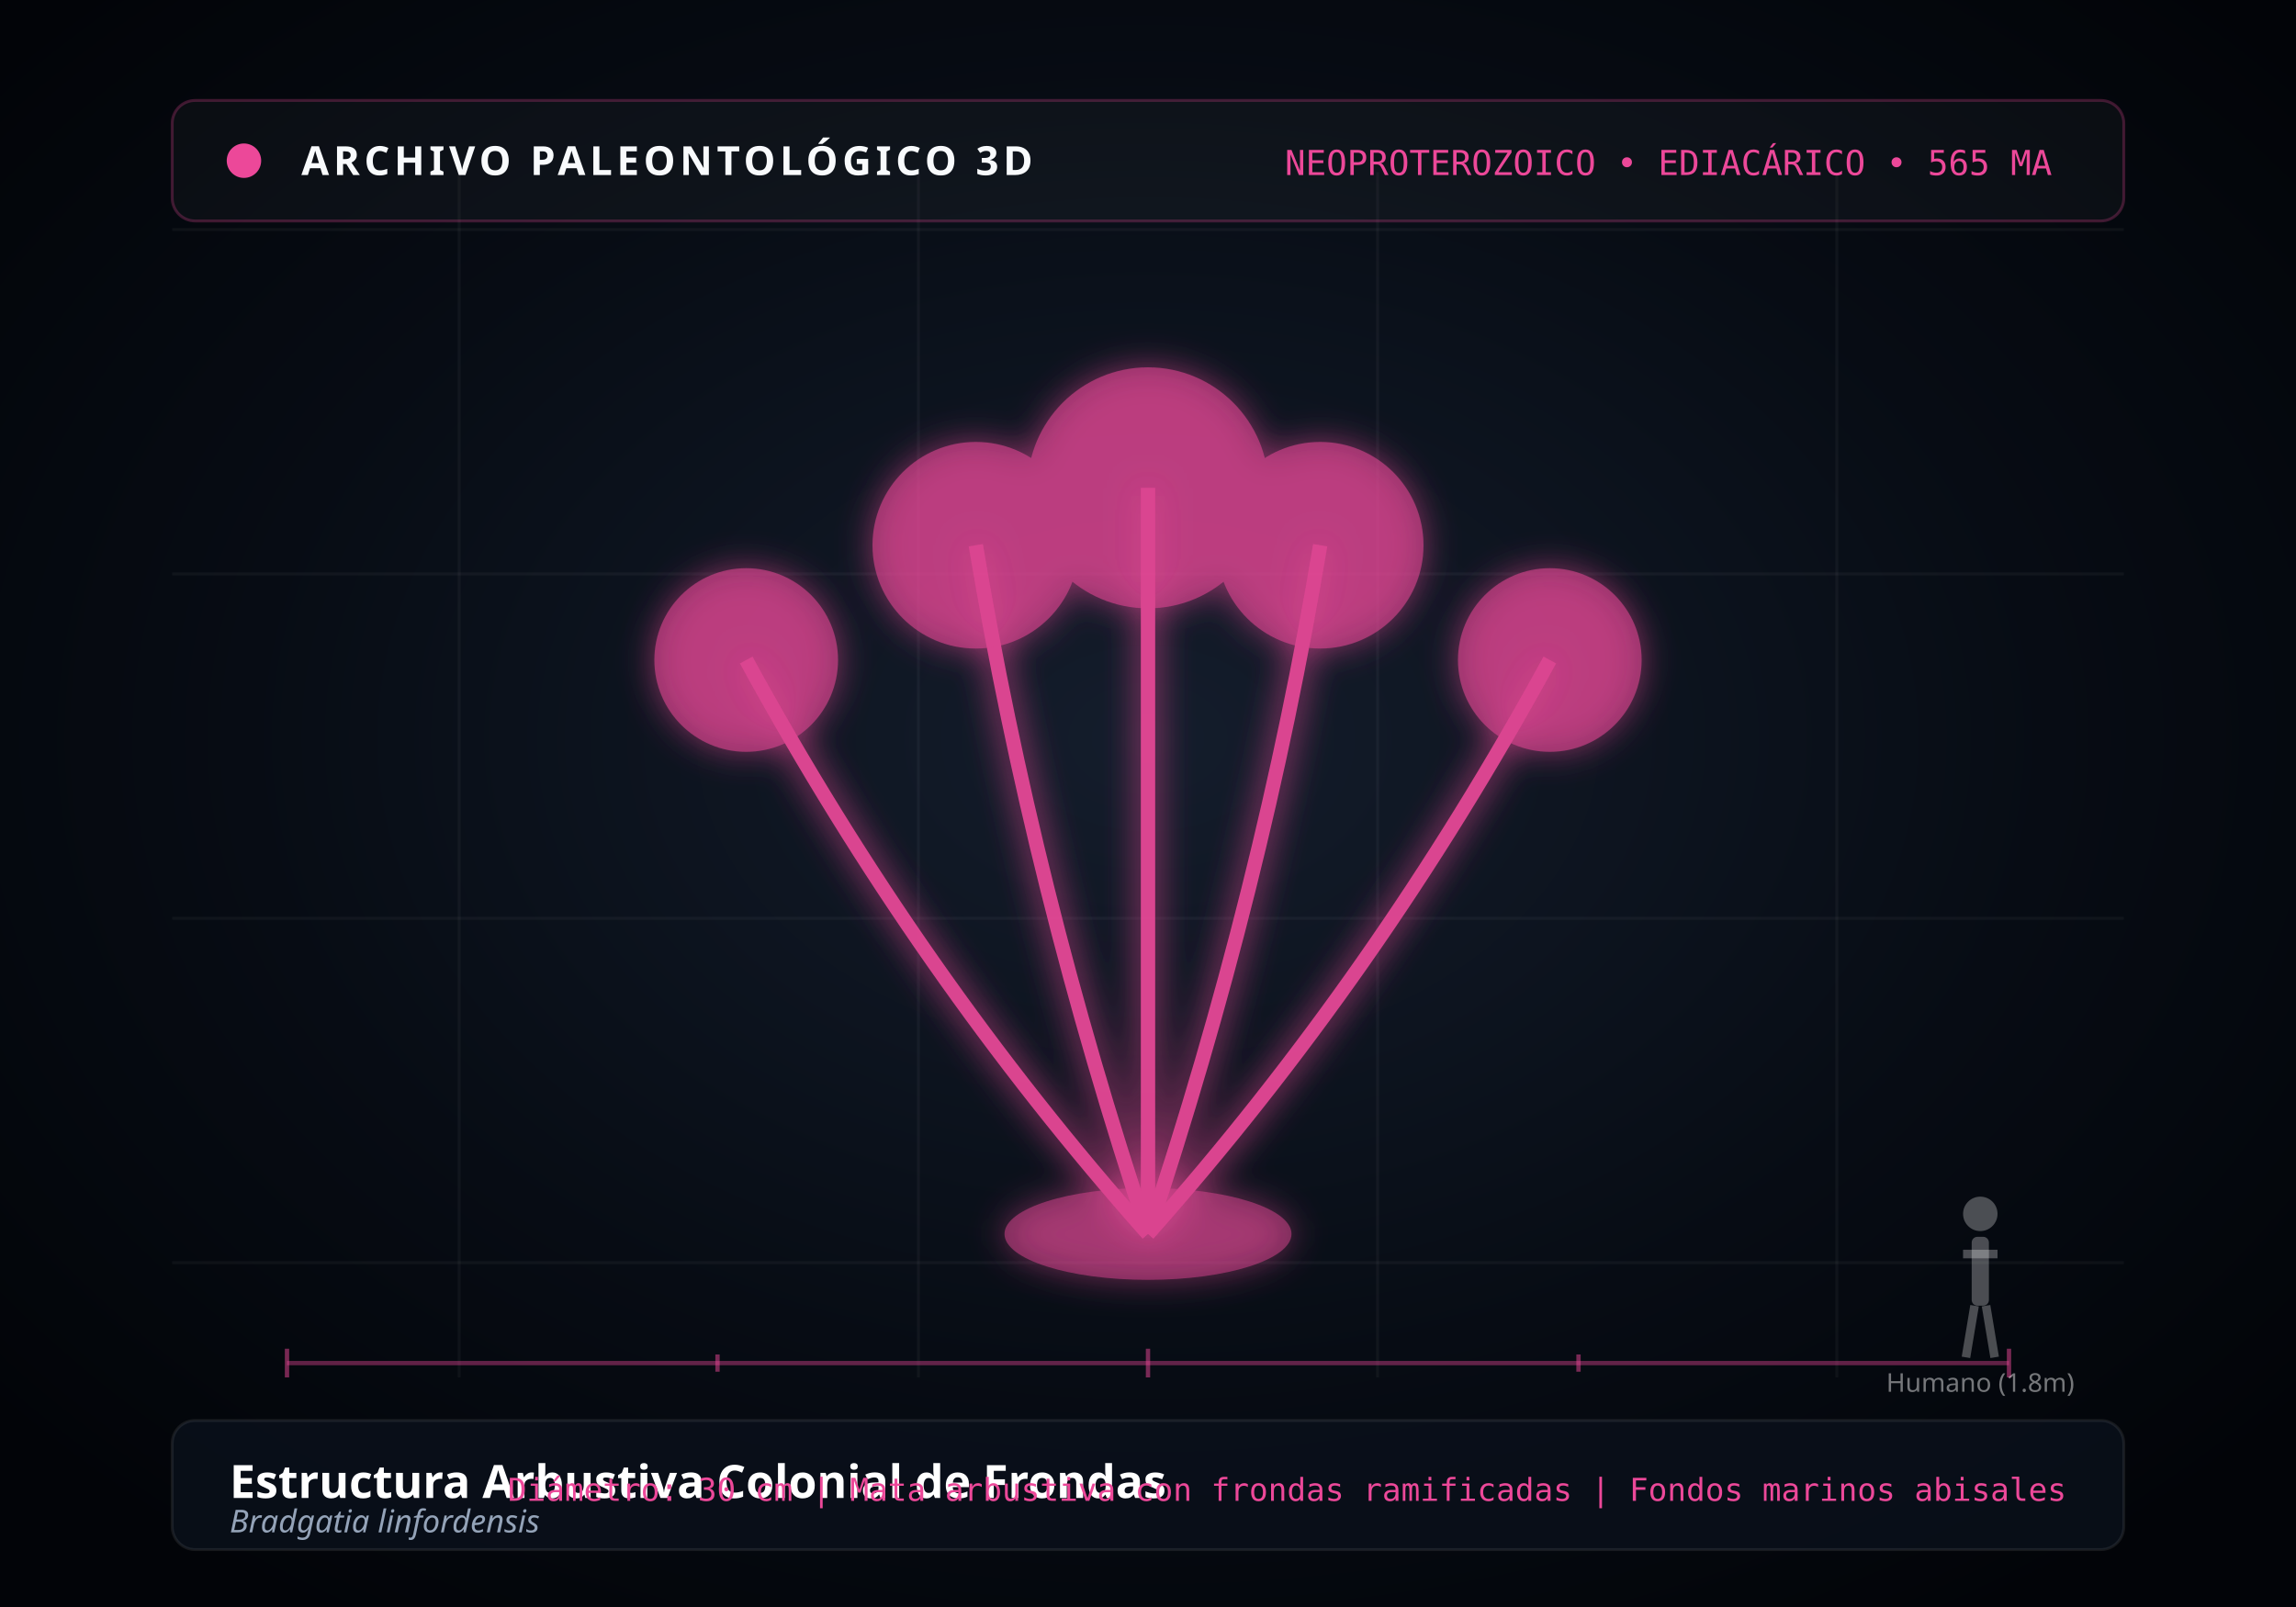
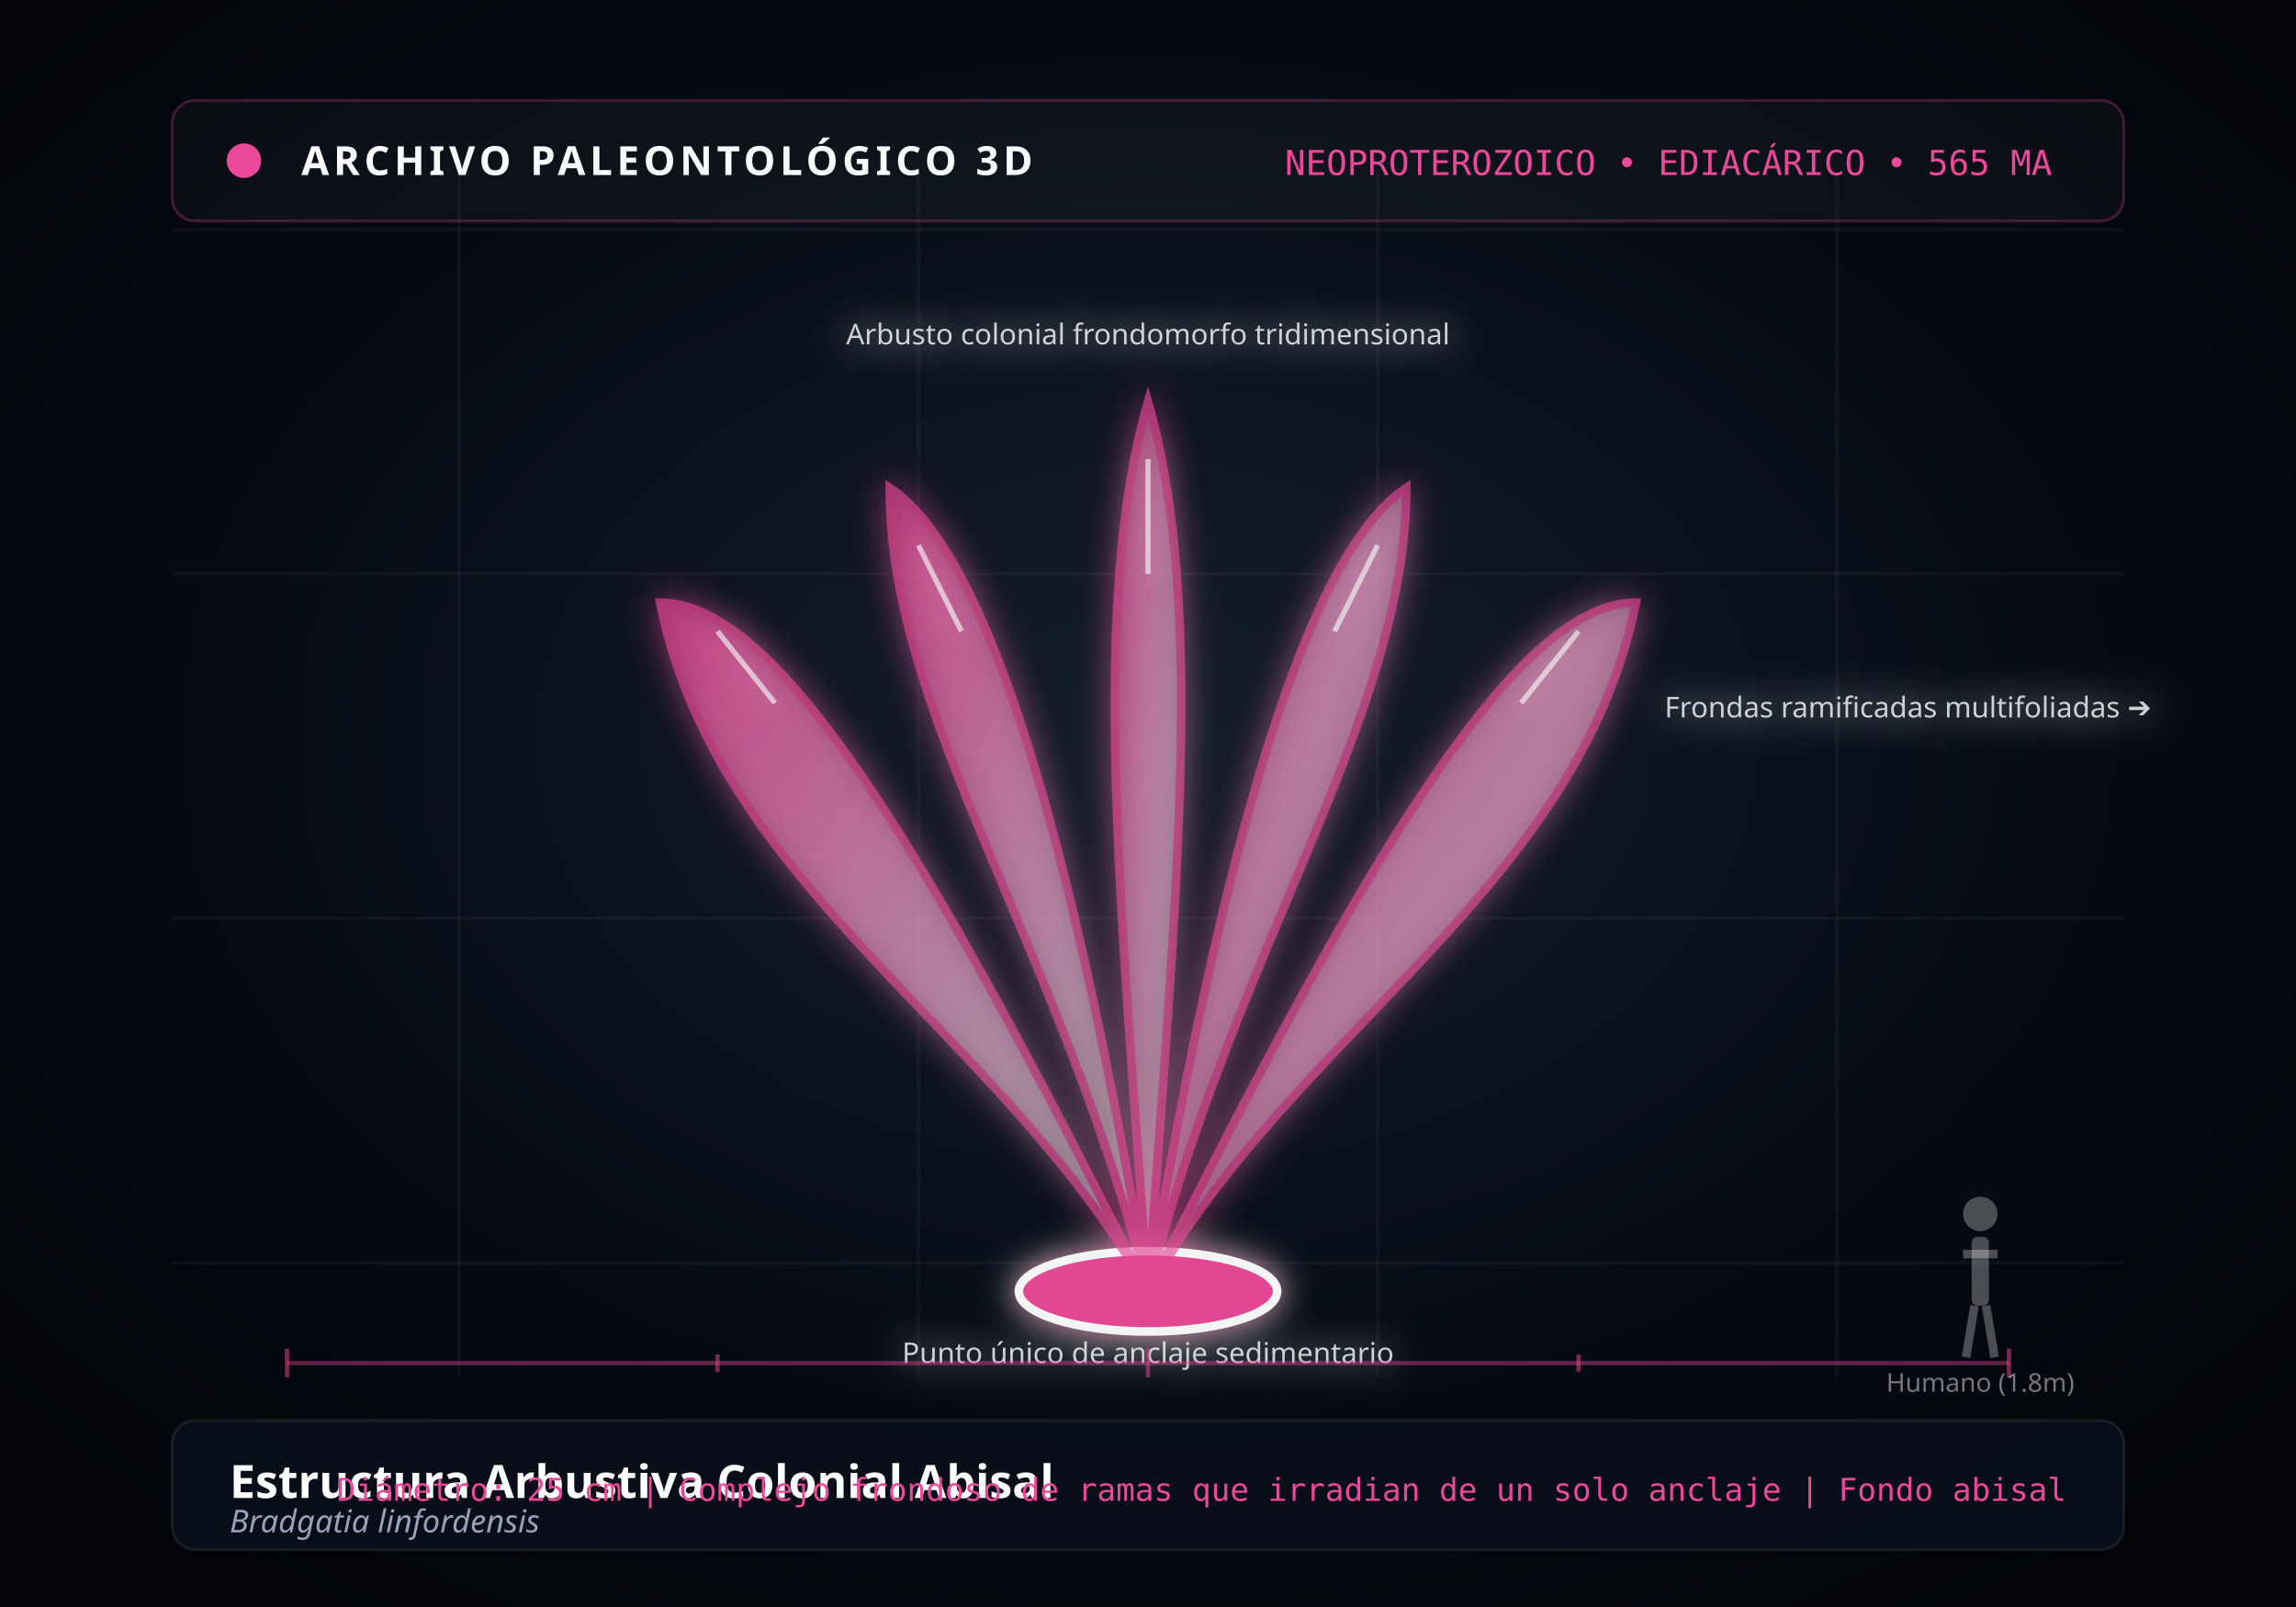
<svg xmlns="http://www.w3.org/2000/svg" viewBox="0 0 800 560" width="800" height="560">
  <defs>
    <radialGradient id="bgGrad_bradgatia" cx="50%" cy="46%" r="65%">
      <stop offset="0%" stop-color="#141d2c" stop-opacity="1" />
      <stop offset="60%" stop-color="#070c14" stop-opacity="1" />
      <stop offset="100%" stop-color="#020408" stop-opacity="1" />
    </radialGradient>
    <linearGradient id="themeGrad_bradgatia" x1="0%" y1="0%" x2="100%" y2="100%">
      <stop offset="0%" stop-color="#ec4899" stop-opacity="0.95" />
      <stop offset="100%" stop-color="#ffffff" stop-opacity="0.6" />
    </linearGradient>
    <filter id="glow_bradgatia" x="-20%" y="-20%" width="140%" height="140%">
      <feGaussianBlur stdDeviation="6" result="blur" />
      <feComposite in="SourceGraphic" in2="blur" operator="over" />
    </filter>
  </defs>
  <rect width="800" height="560" fill="url(#bgGrad_bradgatia)" />
  <g stroke="rgba(255, 255, 255, 0.04)" stroke-width="1">
    <line x1="60" y1="80" x2="740" y2="80" />
    <line x1="60" y1="200" x2="740" y2="200" />
    <line x1="60" y1="320" x2="740" y2="320" />
    <line x1="60" y1="440" x2="740" y2="440" />
    <line x1="160" y1="60" x2="160" y2="480" />
    <line x1="320" y1="60" x2="320" y2="480" />
    <line x1="480" y1="60" x2="480" y2="480" />
    <line x1="640" y1="60" x2="640" y2="480" />
  </g>
  <rect x="60" y="35" width="680" height="42" rx="8" fill="rgba(255, 255, 255, 0.03)" stroke="#ec4899" stroke-opacity="0.25" />
  <circle cx="85" cy="56" r="6" fill="#ec4899" />
  <text x="105" y="61" fill="#f8fafc" font-family="'Space Grotesk', 'Outfit', sans-serif" font-weight="700" font-size="14" letter-spacing="1.5">ARCHIVO PALEONTOLÓGICO 3D</text>
  <text x="715" y="61" fill="#ec4899" font-family="'JetBrains Mono', monospace" font-size="12" text-anchor="end">NEOPROTEROZOICO • EDIACÁRICO • 565 MA</text>
-   <g transform="translate(0, 10)" color="#ec4899" filter="url(#glow_bradgatia)" opacity="0.92">
-     <ellipse cx="400" cy="420" rx="50" ry="16" fill="currentColor" opacity="0.5" />
-     <g stroke="currentColor" stroke-width="5" fill="none">
-       <path d="M 400 420 Q 320 330 260 220" />
-       <path d="M 400 420 Q 360 300 340 180" />
-       <path d="M 400 420 Q 400 280 400 160" />
-       <path d="M 400 420 Q 440 300 460 180" />
-       <path d="M 400 420 Q 480 330 540 220" />
+   <g transform="translate(0, 10)" color="#ec4899" filter="url(#glow_bradgatia)" opacity="0.95">
+     <ellipse cx="400" cy="440" rx="45" ry="14" fill="currentColor" stroke="#ffffff" stroke-width="3" />
+     <g stroke="currentColor" stroke-width="3" fill="url(#themeGrad_bradgatia)" opacity="0.65">
+       <path d="M 400 440 C 350 350 250 300 230 200 C 270 200 320 280 400 440 Z" />
+       <path d="M 400 440 C 370 320 310 240 310 160 C 340 180 370 260 400 440 Z" />
+       <path d="M 400 440 C 390 300 380 200 400 130 C 420 200 410 300 400 440 Z" />
+       <path d="M 400 440 C 430 320 490 240 490 160 C 460 180 430 260 400 440 Z" />
+       <path d="M 400 440 C 450 350 550 300 570 200 C 530 200 480 280 400 440 Z" />
    </g>
-     <g fill="currentColor" opacity="0.6">
-       <circle cx="260" cy="220" r="32" />
-       <circle cx="340" cy="180" r="36" />
-       <circle cx="400" cy="160" r="42" />
-       <circle cx="460" cy="180" r="36" />
-       <circle cx="540" cy="220" r="32" />
+     <g stroke="#ffffff" stroke-width="1.8" opacity="0.65">
+       <line x1="250" y1="210" x2="270" y2="235" />
+       <line x1="320" y1="180" x2="335" y2="210" />
+       <line x1="400" y1="150" x2="400" y2="190" />
+       <line x1="480" y1="180" x2="465" y2="210" />
+       <line x1="550" y1="210" x2="530" y2="235" />
+     </g>
+     <g font-family="'Space Grotesk', sans-serif" font-size="10" fill="#f8fafc" opacity="0.85">
+       <text x="400" y="110" text-anchor="middle">Arbusto colonial frondomorfo tridimensional</text>
+       <text x="580" y="240">Frondas ramificadas multifoliadas ➔</text>
+       <text x="400" y="465" text-anchor="middle">Punto único de anclaje sedimentario</text>
    </g>
  </g>
  <line x1="100" y1="475" x2="700" y2="475" stroke="#ec4899" stroke-opacity="0.4" stroke-width="1.5" />
  <g stroke="#ec4899" stroke-opacity="0.5" stroke-width="1.5">
    <line x1="100" y1="470" x2="100" y2="480" />
    <line x1="250" y1="472" x2="250" y2="478" />
    <line x1="400" y1="470" x2="400" y2="480" />
    <line x1="550" y1="472" x2="550" y2="478" />
    <line x1="700" y1="470" x2="700" y2="480" />
  </g>
  <g transform="translate(680, 415)" fill="rgba(255, 255, 255, 0.28)">
    <circle cx="10" cy="8" r="6" />
    <rect x="7" y="16" width="6" height="24" rx="2" />
    <line x1="4" y1="22" x2="16" y2="22" stroke="rgba(255, 255, 255, 0.28)" stroke-width="3" />
    <line x1="8" y1="40" x2="5" y2="58" stroke="rgba(255, 255, 255, 0.28)" stroke-width="3" />
    <line x1="12" y1="40" x2="15" y2="58" stroke="rgba(255, 255, 255, 0.28)" stroke-width="3" />
    <text x="10" y="70" fill="rgba(255, 255, 255, 0.45)" font-family="sans-serif" font-size="9" text-anchor="middle">Humano (1.8m)</text>
  </g>
  <rect x="60" y="495" width="680" height="45" rx="8" fill="rgba(10, 16, 26, 0.85)" stroke="rgba(255, 255, 255, 0.08)" />
-   <text x="80" y="522" fill="#ffffff" font-family="'Space Grotesk', sans-serif" font-size="16" font-weight="700">Estructura Arbustiva Colonial de Frondas</text>
+   <text x="80" y="522" fill="#ffffff" font-family="'Space Grotesk', sans-serif" font-size="16" font-weight="700">Estructura Arbustiva Colonial Abisal</text>
  <text x="80" y="534" fill="#94a3b8" font-family="'Outfit', sans-serif" font-style="italic" font-size="11">Bradgatia linfordensis</text>
-   <text x="720" y="523" fill="#ec4899" font-family="'JetBrains Mono', monospace" font-size="11" text-anchor="end">Diámetro: 30 cm | Mata arbustiva con frondas ramificadas | Fondos marinos abisales</text>
+   <text x="720" y="523" fill="#ec4899" font-family="'JetBrains Mono', monospace" font-size="11" text-anchor="end">Diámetro: 25 cm | Complejo frondoso de ramas que irradian de un solo anclaje | Fondo abisal</text>
</svg>
